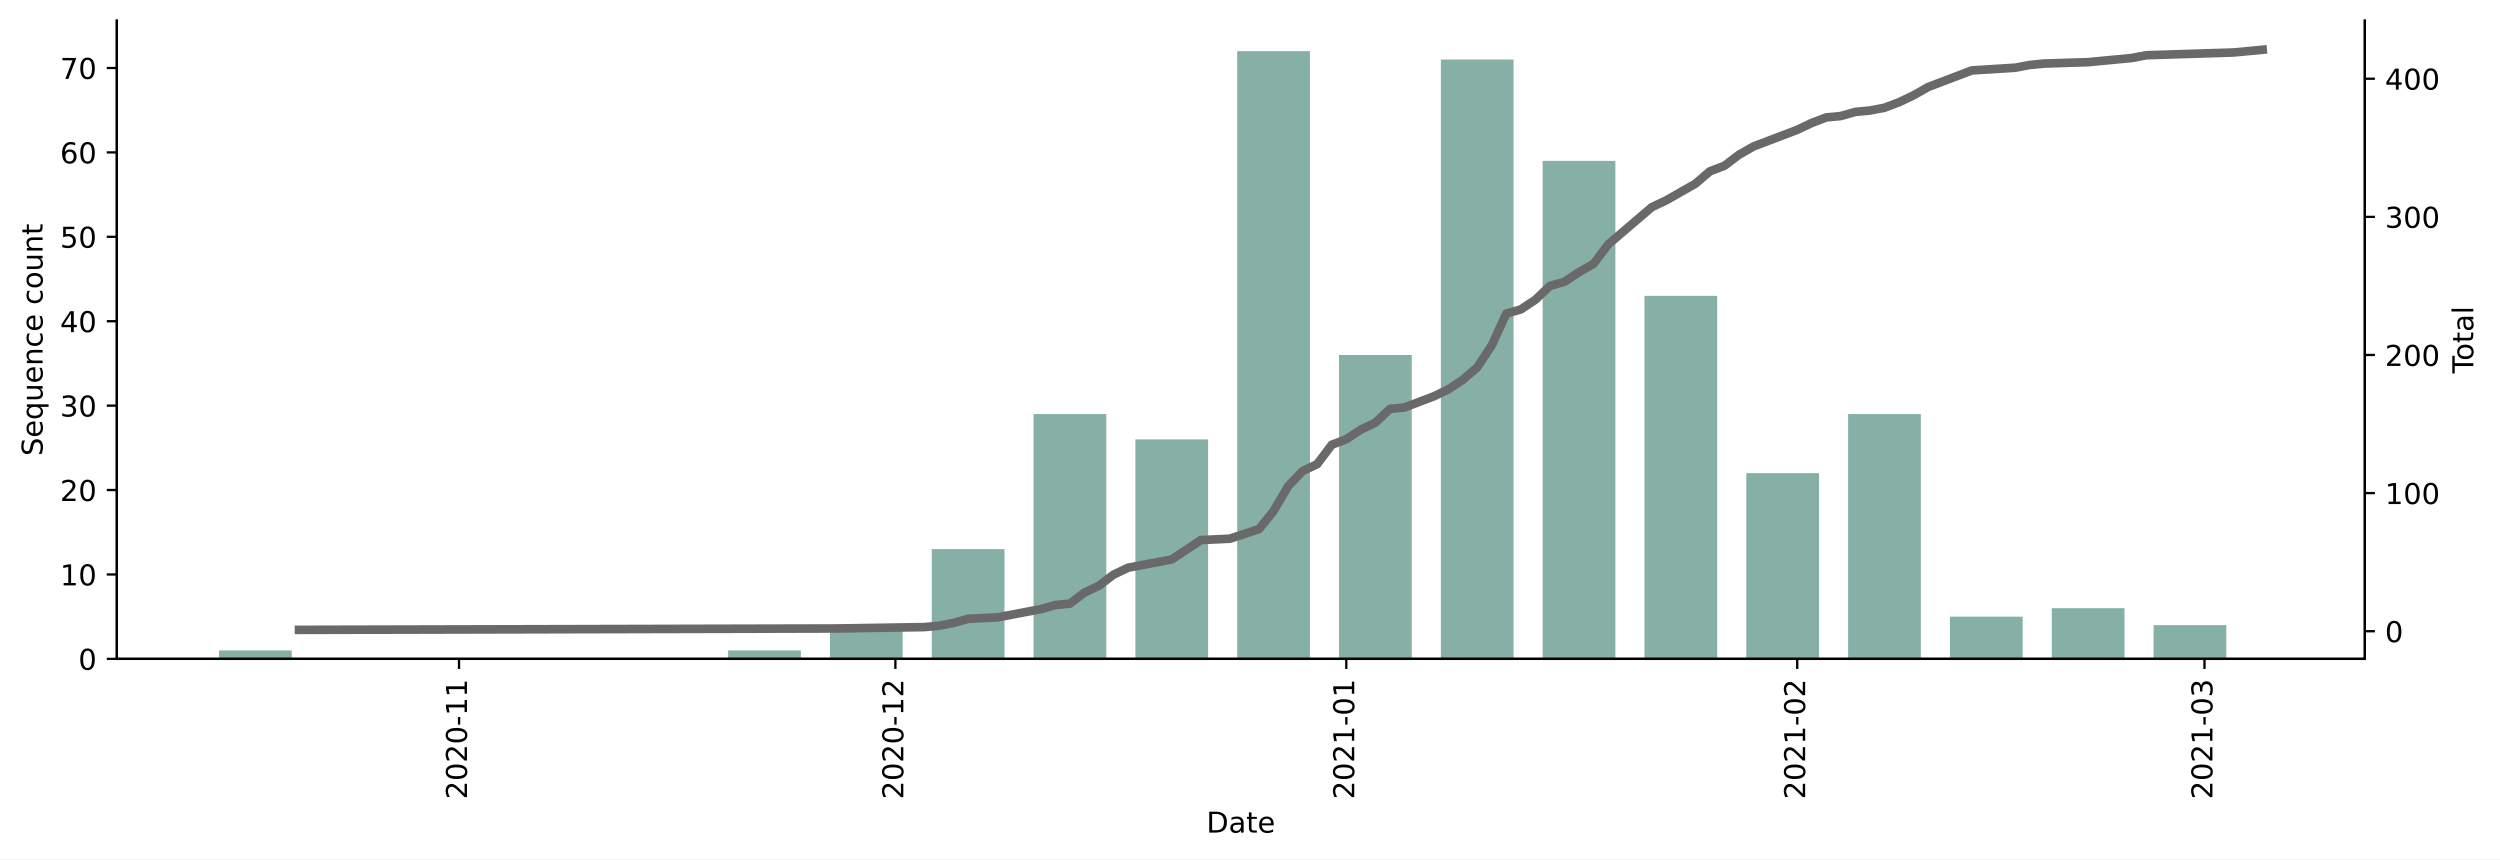
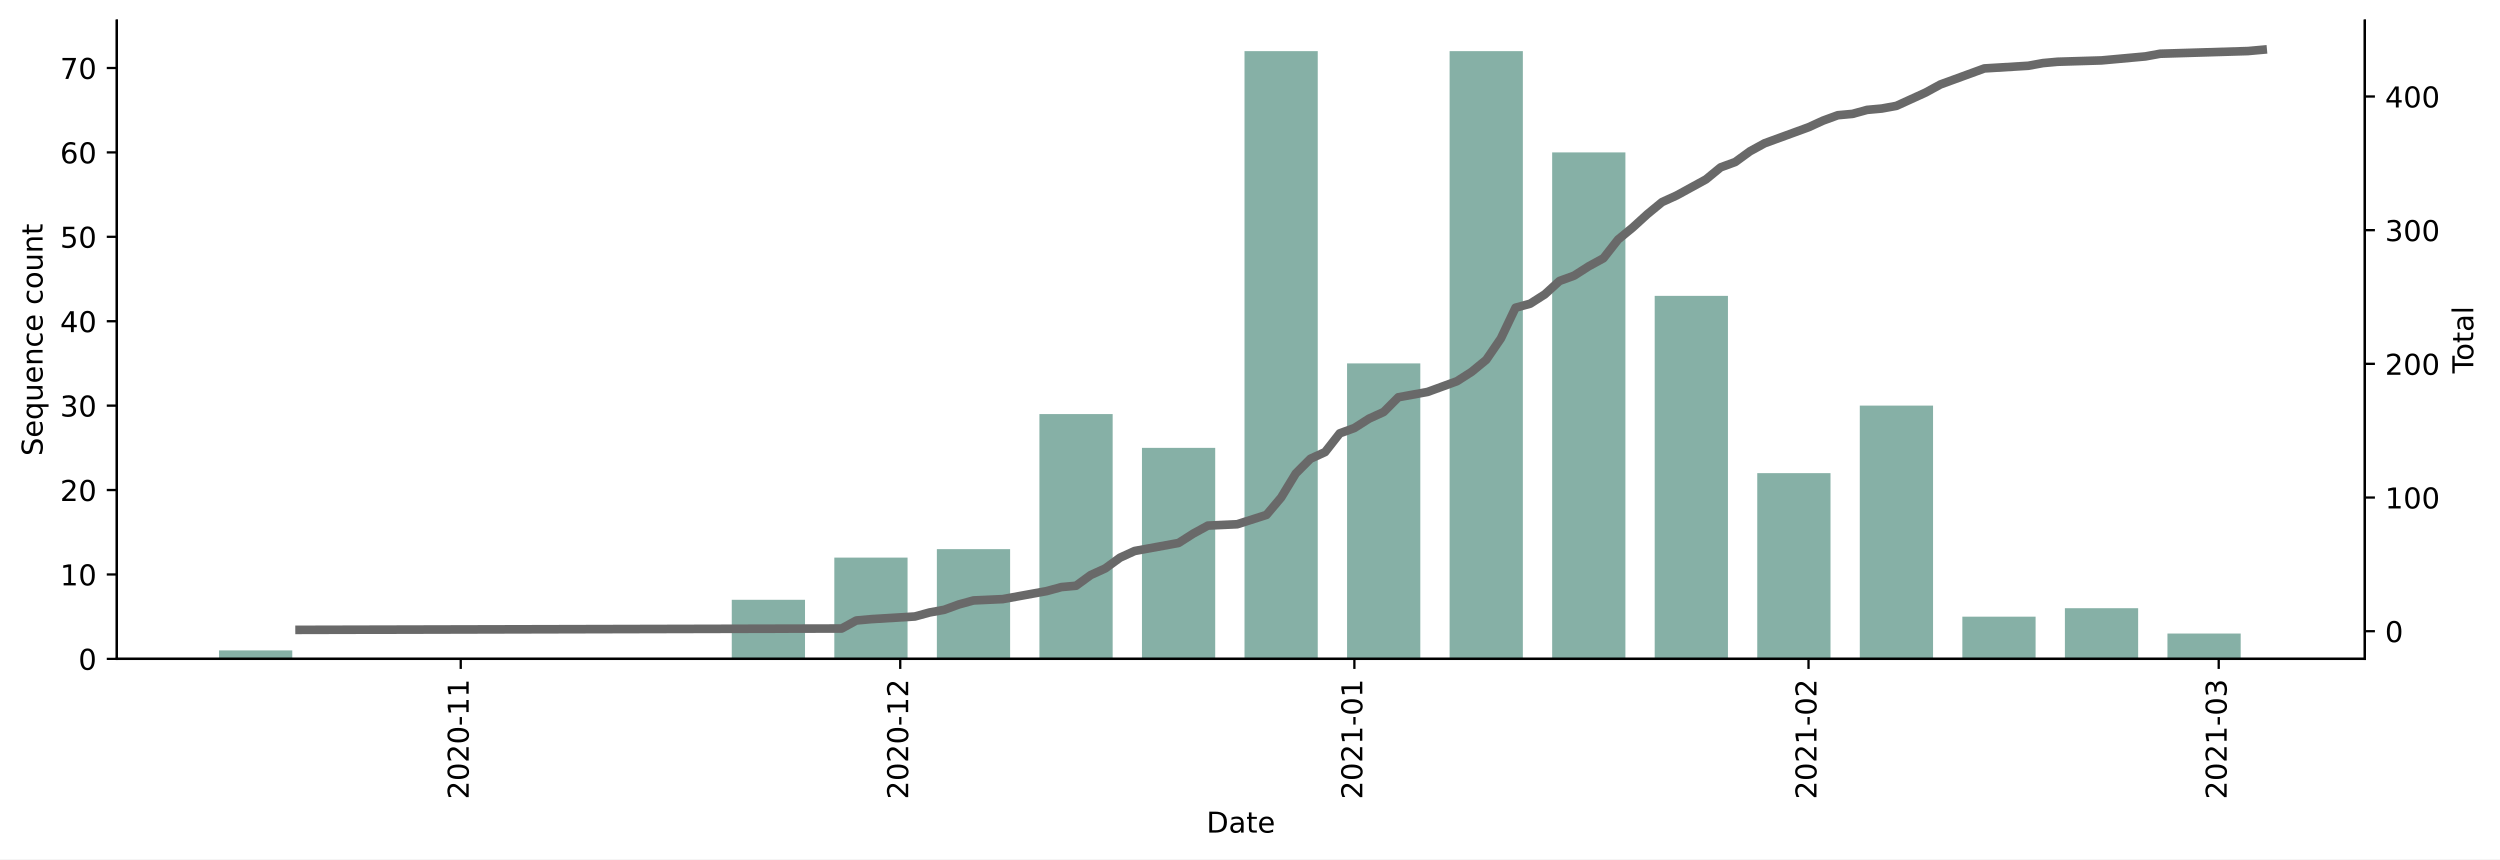
<svg xmlns="http://www.w3.org/2000/svg" xmlns:xlink="http://www.w3.org/1999/xlink" height="298.621pt" version="1.1" viewBox="0 0 868.769 298.621" width="868.769pt">
  <defs>
    <style type="text/css">*{stroke-linecap:butt;stroke-linejoin:round;}</style>
  </defs>
  <g id="figure_1">
    <g id="patch_1">
      <path d="M 0 298.621  L 868.769 298.621  L 868.769 0  L 0 0  z " style="fill:#ffffff;" />
    </g>
    <g id="axes_1">
      <g id="patch_2">
        <path d="M 40.603 228.96  L 821.803 228.96  L 821.803 7.2  L 40.603 7.2  z " style="fill:#ffffff;" />
      </g>
      <g id="patch_3">
-         <path clip-path="url(#p77a82634c8)" d="M 76.112 228.96  L 101.386 228.96  L 101.386 226.027  L 76.112 226.027  z " style="fill:#86b0a6;" />
+         <path clip-path="url(#pe862331f00)" d="M 76.112 228.96  L 101.567 228.96  L 101.567 226.027  L 76.112 226.027  z " style="fill:#86b0a6;" />
      </g>
      <g id="patch_4">
-         <path clip-path="url(#p77a82634c8)" d="M 253.026 228.96  L 278.299 228.96  L 278.299 226.027  L 253.026 226.027  z " style="fill:#86b0a6;" />
+         <path clip-path="url(#pe862331f00)" d="M 254.294 228.96  L 279.749 228.96  L 279.749 208.427  L 254.294 208.427  z " style="fill:#86b0a6;" />
      </g>
      <g id="patch_5">
-         <path clip-path="url(#p77a82634c8)" d="M 288.409 228.96  L 313.682 228.96  L 313.682 217.227  L 288.409 217.227  z " style="fill:#86b0a6;" />
+         <path clip-path="url(#pe862331f00)" d="M 289.93 228.96  L 315.385 228.96  L 315.385 193.76  L 289.93 193.76  z " style="fill:#86b0a6;" />
      </g>
      <g id="patch_6">
-         <path clip-path="url(#p77a82634c8)" d="M 323.791 228.96  L 349.065 228.96  L 349.065 190.827  L 323.791 190.827  z " style="fill:#86b0a6;" />
+         <path clip-path="url(#pe862331f00)" d="M 325.567 228.96  L 351.021 228.96  L 351.021 190.827  L 325.567 190.827  z " style="fill:#86b0a6;" />
      </g>
      <g id="patch_7">
-         <path clip-path="url(#p77a82634c8)" d="M 359.174 228.96  L 384.447 228.96  L 384.447 143.893  L 359.174 143.893  z " style="fill:#86b0a6;" />
+         <path clip-path="url(#pe862331f00)" d="M 361.203 228.96  L 386.658 228.96  L 386.658 143.893  L 361.203 143.893  z " style="fill:#86b0a6;" />
      </g>
      <g id="patch_8">
-         <path clip-path="url(#p77a82634c8)" d="M 394.557 228.96  L 419.83 228.96  L 419.83 152.693  L 394.557 152.693  z " style="fill:#86b0a6;" />
+         <path clip-path="url(#pe862331f00)" d="M 396.839 228.96  L 422.294 228.96  L 422.294 155.627  L 396.839 155.627  z " style="fill:#86b0a6;" />
      </g>
      <g id="patch_9">
-         <path clip-path="url(#p77a82634c8)" d="M 429.939 228.96  L 455.213 228.96  L 455.213 17.76  L 429.939 17.76  z " style="fill:#86b0a6;" />
+         <path clip-path="url(#pe862331f00)" d="M 432.476 228.96  L 457.93 228.96  L 457.93 17.76  L 432.476 17.76  z " style="fill:#86b0a6;" />
      </g>
      <g id="patch_10">
-         <path clip-path="url(#p77a82634c8)" d="M 465.322 228.96  L 490.596 228.96  L 490.596 123.36  L 465.322 123.36  z " style="fill:#86b0a6;" />
+         <path clip-path="url(#pe862331f00)" d="M 468.112 228.96  L 493.567 228.96  L 493.567 126.293  L 468.112 126.293  z " style="fill:#86b0a6;" />
      </g>
      <g id="patch_11">
-         <path clip-path="url(#p77a82634c8)" d="M 500.705 228.96  L 525.978 228.96  L 525.978 20.693  L 500.705 20.693  z " style="fill:#86b0a6;" />
+         <path clip-path="url(#pe862331f00)" d="M 503.749 228.96  L 529.203 228.96  L 529.203 17.76  L 503.749 17.76  z " style="fill:#86b0a6;" />
      </g>
      <g id="patch_12">
-         <path clip-path="url(#p77a82634c8)" d="M 536.088 228.96  L 561.361 228.96  L 561.361 55.893  L 536.088 55.893  z " style="fill:#86b0a6;" />
+         <path clip-path="url(#pe862331f00)" d="M 539.385 228.96  L 564.839 228.96  L 564.839 52.96  L 539.385 52.96  z " style="fill:#86b0a6;" />
      </g>
      <g id="patch_13">
-         <path clip-path="url(#p77a82634c8)" d="M 571.47 228.96  L 596.744 228.96  L 596.744 102.827  L 571.47 102.827  z " style="fill:#86b0a6;" />
+         <path clip-path="url(#pe862331f00)" d="M 575.021 228.96  L 600.476 228.96  L 600.476 102.827  L 575.021 102.827  z " style="fill:#86b0a6;" />
      </g>
      <g id="patch_14">
-         <path clip-path="url(#p77a82634c8)" d="M 606.853 228.96  L 632.126 228.96  L 632.126 164.427  L 606.853 164.427  z " style="fill:#86b0a6;" />
+         <path clip-path="url(#pe862331f00)" d="M 610.658 228.96  L 636.112 228.96  L 636.112 164.427  L 610.658 164.427  z " style="fill:#86b0a6;" />
      </g>
      <g id="patch_15">
-         <path clip-path="url(#p77a82634c8)" d="M 642.236 228.96  L 667.509 228.96  L 667.509 143.893  L 642.236 143.893  z " style="fill:#86b0a6;" />
+         <path clip-path="url(#pe862331f00)" d="M 646.294 228.96  L 671.749 228.96  L 671.749 140.96  L 646.294 140.96  z " style="fill:#86b0a6;" />
      </g>
      <g id="patch_16">
-         <path clip-path="url(#p77a82634c8)" d="M 677.619 228.96  L 702.892 228.96  L 702.892 214.293  L 677.619 214.293  z " style="fill:#86b0a6;" />
+         <path clip-path="url(#pe862331f00)" d="M 681.93 228.96  L 707.385 228.96  L 707.385 214.293  L 681.93 214.293  z " style="fill:#86b0a6;" />
      </g>
      <g id="patch_17">
-         <path clip-path="url(#p77a82634c8)" d="M 713.001 228.96  L 738.275 228.96  L 738.275 211.36  L 713.001 211.36  z " style="fill:#86b0a6;" />
+         <path clip-path="url(#pe862331f00)" d="M 717.567 228.96  L 743.021 228.96  L 743.021 211.36  L 717.567 211.36  z " style="fill:#86b0a6;" />
      </g>
      <g id="patch_18">
-         <path clip-path="url(#p77a82634c8)" d="M 748.384 228.96  L 773.657 228.96  L 773.657 217.227  L 748.384 217.227  z " style="fill:#86b0a6;" />
+         <path clip-path="url(#pe862331f00)" d="M 753.203 228.96  L 778.658 228.96  L 778.658 220.16  L 753.203 220.16  z " style="fill:#86b0a6;" />
      </g>
      <g id="matplotlib.axis_1">
        <g id="xtick_1">
          <g id="line2d_1">
            <defs>
-               <path d="M 0 0  L 0 3.5  " id="mdd074a0d1a" style="stroke:#000000;stroke-width:0.8;" />
-             </defs>
-             <g>
-               <use style="stroke:#000000;stroke-width:0.8;" x="159.514" xlink:href="#mdd074a0d1a" y="228.96" />
+               <path d="M 0 0  L 0 3.5  " id="m52fb9f63c4" style="stroke:#000000;stroke-width:0.8;" />
+             </defs>
+             <g>
+               <use style="stroke:#000000;stroke-width:0.8;" x="160.112" xlink:href="#m52fb9f63c4" y="228.96" />
            </g>
          </g>
          <g id="text_1">
-             <g transform="translate(162.2737 277.7428)rotate(-90)scale(0.1 -0.1)">
+             <g transform="translate(162.8716 277.7428)rotate(-90)scale(0.1 -0.1)">
              <defs>
                <path d="M 19.188 8.297  L 53.609 8.297  L 53.609 0  L 7.328 0  L 7.328 8.297  Q 12.938 14.109 22.625 23.891  Q 32.328 33.688 34.812 36.531  Q 39.547 41.844 41.422 45.531  Q 43.312 49.219 43.312 52.781  Q 43.312 58.594 39.234 62.25  Q 35.156 65.922 28.609 65.922  Q 23.969 65.922 18.812 64.312  Q 13.672 62.703 7.812 59.422  L 7.812 69.391  Q 13.766 71.781 18.938 73  Q 24.125 74.219 28.422 74.219  Q 39.75 74.219 46.484 68.547  Q 53.219 62.891 53.219 53.422  Q 53.219 48.922 51.531 44.891  Q 49.859 40.875 45.406 35.406  Q 44.188 33.984 37.641 27.219  Q 31.109 20.453 19.188 8.297  z " id="DejaVuSans-50" />
                <path d="M 31.781 66.406  Q 24.172 66.406 20.328 58.906  Q 16.5 51.422 16.5 36.375  Q 16.5 21.391 20.328 13.891  Q 24.172 6.391 31.781 6.391  Q 39.453 6.391 43.281 13.891  Q 47.125 21.391 47.125 36.375  Q 47.125 51.422 43.281 58.906  Q 39.453 66.406 31.781 66.406  z M 31.781 74.219  Q 44.047 74.219 50.516 64.516  Q 56.984 54.828 56.984 36.375  Q 56.984 17.969 50.516 8.266  Q 44.047 -1.422 31.781 -1.422  Q 19.531 -1.422 13.062 8.266  Q 6.594 17.969 6.594 36.375  Q 6.594 54.828 13.062 64.516  Q 19.531 74.219 31.781 74.219  z " id="DejaVuSans-48" />
                <path d="M 4.891 31.391  L 31.203 31.391  L 31.203 23.391  L 4.891 23.391  z " id="DejaVuSans-45" />
                <path d="M 12.406 8.297  L 28.516 8.297  L 28.516 63.922  L 10.984 60.406  L 10.984 69.391  L 28.422 72.906  L 38.281 72.906  L 38.281 8.297  L 54.391 8.297  L 54.391 0  L 12.406 0  z " id="DejaVuSans-49" />
              </defs>
              <use xlink:href="#DejaVuSans-50" />
              <use x="63.623" xlink:href="#DejaVuSans-48" />
              <use x="127.246" xlink:href="#DejaVuSans-50" />
              <use x="190.869" xlink:href="#DejaVuSans-48" />
              <use x="254.492" xlink:href="#DejaVuSans-45" />
              <use x="290.576" xlink:href="#DejaVuSans-49" />
              <use x="354.199" xlink:href="#DejaVuSans-49" />
            </g>
          </g>
        </g>
        <g id="xtick_2">
          <g id="line2d_2">
            <g>
-               <use style="stroke:#000000;stroke-width:0.8;" x="311.155" xlink:href="#mdd074a0d1a" y="228.96" />
+               <use style="stroke:#000000;stroke-width:0.8;" x="312.839" xlink:href="#m52fb9f63c4" y="228.96" />
            </g>
          </g>
          <g id="text_2">
-             <g transform="translate(313.914 277.7428)rotate(-90)scale(0.1 -0.1)">
+             <g transform="translate(315.5989 277.7428)rotate(-90)scale(0.1 -0.1)">
              <use xlink:href="#DejaVuSans-50" />
              <use x="63.623" xlink:href="#DejaVuSans-48" />
              <use x="127.246" xlink:href="#DejaVuSans-50" />
              <use x="190.869" xlink:href="#DejaVuSans-48" />
              <use x="254.492" xlink:href="#DejaVuSans-45" />
              <use x="290.576" xlink:href="#DejaVuSans-49" />
              <use x="354.199" xlink:href="#DejaVuSans-50" />
            </g>
          </g>
        </g>
        <g id="xtick_3">
          <g id="line2d_3">
            <g>
-               <use style="stroke:#000000;stroke-width:0.8;" x="467.85" xlink:href="#mdd074a0d1a" y="228.96" />
+               <use style="stroke:#000000;stroke-width:0.8;" x="470.658" xlink:href="#m52fb9f63c4" y="228.96" />
            </g>
          </g>
          <g id="text_3">
-             <g transform="translate(470.6089 277.7428)rotate(-90)scale(0.1 -0.1)">
+             <g transform="translate(473.417 277.7428)rotate(-90)scale(0.1 -0.1)">
              <use xlink:href="#DejaVuSans-50" />
              <use x="63.623" xlink:href="#DejaVuSans-48" />
              <use x="127.246" xlink:href="#DejaVuSans-50" />
              <use x="190.869" xlink:href="#DejaVuSans-49" />
              <use x="254.492" xlink:href="#DejaVuSans-45" />
              <use x="290.576" xlink:href="#DejaVuSans-48" />
              <use x="354.199" xlink:href="#DejaVuSans-49" />
            </g>
          </g>
        </g>
        <g id="xtick_4">
          <g id="line2d_4">
            <g>
-               <use style="stroke:#000000;stroke-width:0.8;" x="624.544" xlink:href="#mdd074a0d1a" y="228.96" />
+               <use style="stroke:#000000;stroke-width:0.8;" x="628.476" xlink:href="#m52fb9f63c4" y="228.96" />
            </g>
          </g>
          <g id="text_4">
-             <g transform="translate(627.3038 277.7428)rotate(-90)scale(0.1 -0.1)">
+             <g transform="translate(631.2352 277.7428)rotate(-90)scale(0.1 -0.1)">
              <use xlink:href="#DejaVuSans-50" />
              <use x="63.623" xlink:href="#DejaVuSans-48" />
              <use x="127.246" xlink:href="#DejaVuSans-50" />
              <use x="190.869" xlink:href="#DejaVuSans-49" />
              <use x="254.492" xlink:href="#DejaVuSans-45" />
              <use x="290.576" xlink:href="#DejaVuSans-48" />
              <use x="354.199" xlink:href="#DejaVuSans-50" />
            </g>
          </g>
        </g>
        <g id="xtick_5">
          <g id="line2d_5">
            <g>
-               <use style="stroke:#000000;stroke-width:0.8;" x="766.075" xlink:href="#mdd074a0d1a" y="228.96" />
+               <use style="stroke:#000000;stroke-width:0.8;" x="771.021" xlink:href="#m52fb9f63c4" y="228.96" />
            </g>
          </g>
          <g id="text_5">
-             <g transform="translate(768.8347 277.7428)rotate(-90)scale(0.1 -0.1)">
+             <g transform="translate(773.7807 277.7428)rotate(-90)scale(0.1 -0.1)">
              <defs>
                <path d="M 40.578 39.312  Q 47.656 37.797 51.625 33  Q 55.609 28.219 55.609 21.188  Q 55.609 10.406 48.188 4.484  Q 40.766 -1.422 27.094 -1.422  Q 22.516 -1.422 17.656 -0.516  Q 12.797 0.391 7.625 2.203  L 7.625 11.719  Q 11.719 9.328 16.594 8.109  Q 21.484 6.891 26.812 6.891  Q 36.078 6.891 40.938 10.547  Q 45.797 14.203 45.797 21.188  Q 45.797 27.641 41.281 31.266  Q 36.766 34.906 28.719 34.906  L 20.219 34.906  L 20.219 43.016  L 29.109 43.016  Q 36.375 43.016 40.234 45.922  Q 44.094 48.828 44.094 54.297  Q 44.094 59.906 40.109 62.906  Q 36.141 65.922 28.719 65.922  Q 24.656 65.922 20.016 65.031  Q 15.375 64.156 9.812 62.312  L 9.812 71.094  Q 15.438 72.656 20.344 73.438  Q 25.25 74.219 29.594 74.219  Q 40.828 74.219 47.359 69.109  Q 53.906 64.016 53.906 55.328  Q 53.906 49.266 50.438 45.094  Q 46.969 40.922 40.578 39.312  z " id="DejaVuSans-51" />
              </defs>
              <use xlink:href="#DejaVuSans-50" />
              <use x="63.623" xlink:href="#DejaVuSans-48" />
              <use x="127.246" xlink:href="#DejaVuSans-50" />
              <use x="190.869" xlink:href="#DejaVuSans-49" />
              <use x="254.492" xlink:href="#DejaVuSans-45" />
              <use x="290.576" xlink:href="#DejaVuSans-48" />
              <use x="354.199" xlink:href="#DejaVuSans-51" />
            </g>
          </g>
        </g>
        <g id="text_6">
          <g transform="translate(419.2523 289.3413)scale(0.1 -0.1)">
            <defs>
              <path d="M 19.672 64.797  L 19.672 8.109  L 31.594 8.109  Q 46.688 8.109 53.688 14.938  Q 60.688 21.781 60.688 36.531  Q 60.688 51.172 53.688 57.984  Q 46.688 64.797 31.594 64.797  z M 9.812 72.906  L 30.078 72.906  Q 51.266 72.906 61.172 64.094  Q 71.094 55.281 71.094 36.531  Q 71.094 17.672 61.125 8.828  Q 51.172 0 30.078 0  L 9.812 0  z " id="DejaVuSans-68" />
              <path d="M 34.281 27.484  Q 23.391 27.484 19.188 25  Q 14.984 22.516 14.984 16.5  Q 14.984 11.719 18.141 8.906  Q 21.297 6.109 26.703 6.109  Q 34.188 6.109 38.703 11.406  Q 43.219 16.703 43.219 25.484  L 43.219 27.484  z M 52.203 31.203  L 52.203 0  L 43.219 0  L 43.219 8.297  Q 40.141 3.328 35.547 0.953  Q 30.953 -1.422 24.312 -1.422  Q 15.922 -1.422 10.953 3.297  Q 6 8.016 6 15.922  Q 6 25.141 12.172 29.828  Q 18.359 34.516 30.609 34.516  L 43.219 34.516  L 43.219 35.406  Q 43.219 41.609 39.141 45  Q 35.062 48.391 27.688 48.391  Q 23 48.391 18.547 47.266  Q 14.109 46.141 10.016 43.891  L 10.016 52.203  Q 14.938 54.109 19.578 55.047  Q 24.219 56 28.609 56  Q 40.484 56 46.344 49.844  Q 52.203 43.703 52.203 31.203  z " id="DejaVuSans-97" />
              <path d="M 18.312 70.219  L 18.312 54.688  L 36.812 54.688  L 36.812 47.703  L 18.312 47.703  L 18.312 18.016  Q 18.312 11.328 20.141 9.422  Q 21.969 7.516 27.594 7.516  L 36.812 7.516  L 36.812 0  L 27.594 0  Q 17.188 0 13.234 3.875  Q 9.281 7.766 9.281 18.016  L 9.281 47.703  L 2.688 47.703  L 2.688 54.688  L 9.281 54.688  L 9.281 70.219  z " id="DejaVuSans-116" />
              <path d="M 56.203 29.594  L 56.203 25.203  L 14.891 25.203  Q 15.484 15.922 20.484 11.062  Q 25.484 6.203 34.422 6.203  Q 39.594 6.203 44.453 7.469  Q 49.312 8.734 54.109 11.281  L 54.109 2.781  Q 49.266 0.734 44.188 -0.344  Q 39.109 -1.422 33.891 -1.422  Q 20.797 -1.422 13.156 6.188  Q 5.516 13.812 5.516 26.812  Q 5.516 40.234 12.766 48.109  Q 20.016 56 32.328 56  Q 43.359 56 49.781 48.891  Q 56.203 41.797 56.203 29.594  z M 47.219 32.234  Q 47.125 39.594 43.094 43.984  Q 39.062 48.391 32.422 48.391  Q 24.906 48.391 20.391 44.141  Q 15.875 39.891 15.188 32.172  z " id="DejaVuSans-101" />
            </defs>
            <use xlink:href="#DejaVuSans-68" />
            <use x="77.002" xlink:href="#DejaVuSans-97" />
            <use x="138.281" xlink:href="#DejaVuSans-116" />
            <use x="177.49" xlink:href="#DejaVuSans-101" />
          </g>
        </g>
      </g>
      <g id="matplotlib.axis_2">
        <g id="ytick_1">
          <g id="line2d_6">
            <defs>
-               <path d="M 0 0  L -3.5 0  " id="m3b057e32b8" style="stroke:#000000;stroke-width:0.8;" />
-             </defs>
-             <g>
-               <use style="stroke:#000000;stroke-width:0.8;" x="40.603" xlink:href="#m3b057e32b8" y="228.96" />
+               <path d="M 0 0  L -3.5 0  " id="mb7a3ea137c" style="stroke:#000000;stroke-width:0.8;" />
+             </defs>
+             <g>
+               <use style="stroke:#000000;stroke-width:0.8;" x="40.603" xlink:href="#mb7a3ea137c" y="228.96" />
            </g>
          </g>
          <g id="text_7">
            <g transform="translate(27.24063 232.7592)scale(0.1 -0.1)">
              <use xlink:href="#DejaVuSans-48" />
            </g>
          </g>
        </g>
        <g id="ytick_2">
          <g id="line2d_7">
            <g>
-               <use style="stroke:#000000;stroke-width:0.8;" x="40.603" xlink:href="#m3b057e32b8" y="199.627" />
+               <use style="stroke:#000000;stroke-width:0.8;" x="40.603" xlink:href="#mb7a3ea137c" y="199.627" />
            </g>
          </g>
          <g id="text_8">
            <g transform="translate(20.87813 203.4259)scale(0.1 -0.1)">
              <use xlink:href="#DejaVuSans-49" />
              <use x="63.623" xlink:href="#DejaVuSans-48" />
            </g>
          </g>
        </g>
        <g id="ytick_3">
          <g id="line2d_8">
            <g>
-               <use style="stroke:#000000;stroke-width:0.8;" x="40.603" xlink:href="#m3b057e32b8" y="170.293" />
+               <use style="stroke:#000000;stroke-width:0.8;" x="40.603" xlink:href="#mb7a3ea137c" y="170.293" />
            </g>
          </g>
          <g id="text_9">
            <g transform="translate(20.87813 174.0926)scale(0.1 -0.1)">
              <use xlink:href="#DejaVuSans-50" />
              <use x="63.623" xlink:href="#DejaVuSans-48" />
            </g>
          </g>
        </g>
        <g id="ytick_4">
          <g id="line2d_9">
            <g>
-               <use style="stroke:#000000;stroke-width:0.8;" x="40.603" xlink:href="#m3b057e32b8" y="140.96" />
+               <use style="stroke:#000000;stroke-width:0.8;" x="40.603" xlink:href="#mb7a3ea137c" y="140.96" />
            </g>
          </g>
          <g id="text_10">
            <g transform="translate(20.87813 144.7592)scale(0.1 -0.1)">
              <use xlink:href="#DejaVuSans-51" />
              <use x="63.623" xlink:href="#DejaVuSans-48" />
            </g>
          </g>
        </g>
        <g id="ytick_5">
          <g id="line2d_10">
            <g>
-               <use style="stroke:#000000;stroke-width:0.8;" x="40.603" xlink:href="#m3b057e32b8" y="111.627" />
+               <use style="stroke:#000000;stroke-width:0.8;" x="40.603" xlink:href="#mb7a3ea137c" y="111.627" />
            </g>
          </g>
          <g id="text_11">
            <g transform="translate(20.87813 115.4259)scale(0.1 -0.1)">
              <defs>
                <path d="M 37.797 64.312  L 12.891 25.391  L 37.797 25.391  z M 35.203 72.906  L 47.609 72.906  L 47.609 25.391  L 58.016 25.391  L 58.016 17.188  L 47.609 17.188  L 47.609 0  L 37.797 0  L 37.797 17.188  L 4.891 17.188  L 4.891 26.703  z " id="DejaVuSans-52" />
              </defs>
              <use xlink:href="#DejaVuSans-52" />
              <use x="63.623" xlink:href="#DejaVuSans-48" />
            </g>
          </g>
        </g>
        <g id="ytick_6">
          <g id="line2d_11">
            <g>
-               <use style="stroke:#000000;stroke-width:0.8;" x="40.603" xlink:href="#m3b057e32b8" y="82.293" />
+               <use style="stroke:#000000;stroke-width:0.8;" x="40.603" xlink:href="#mb7a3ea137c" y="82.293" />
            </g>
          </g>
          <g id="text_12">
            <g transform="translate(20.87813 86.09255)scale(0.1 -0.1)">
              <defs>
                <path d="M 10.797 72.906  L 49.516 72.906  L 49.516 64.594  L 19.828 64.594  L 19.828 46.734  Q 21.969 47.469 24.109 47.828  Q 26.266 48.188 28.422 48.188  Q 40.625 48.188 47.75 41.5  Q 54.891 34.812 54.891 23.391  Q 54.891 11.625 47.562 5.094  Q 40.234 -1.422 26.906 -1.422  Q 22.312 -1.422 17.547 -0.641  Q 12.797 0.141 7.719 1.703  L 7.719 11.625  Q 12.109 9.234 16.797 8.062  Q 21.484 6.891 26.703 6.891  Q 35.156 6.891 40.078 11.328  Q 45.016 15.766 45.016 23.391  Q 45.016 31 40.078 35.438  Q 35.156 39.891 26.703 39.891  Q 22.75 39.891 18.812 39.016  Q 14.891 38.141 10.797 36.281  z " id="DejaVuSans-53" />
              </defs>
              <use xlink:href="#DejaVuSans-53" />
              <use x="63.623" xlink:href="#DejaVuSans-48" />
            </g>
          </g>
        </g>
        <g id="ytick_7">
          <g id="line2d_12">
            <g>
-               <use style="stroke:#000000;stroke-width:0.8;" x="40.603" xlink:href="#m3b057e32b8" y="52.96" />
+               <use style="stroke:#000000;stroke-width:0.8;" x="40.603" xlink:href="#mb7a3ea137c" y="52.96" />
            </g>
          </g>
          <g id="text_13">
            <g transform="translate(20.87813 56.75922)scale(0.1 -0.1)">
              <defs>
                <path d="M 33.016 40.375  Q 26.375 40.375 22.484 35.828  Q 18.609 31.297 18.609 23.391  Q 18.609 15.531 22.484 10.953  Q 26.375 6.391 33.016 6.391  Q 39.656 6.391 43.531 10.953  Q 47.406 15.531 47.406 23.391  Q 47.406 31.297 43.531 35.828  Q 39.656 40.375 33.016 40.375  z M 52.594 71.297  L 52.594 62.312  Q 48.875 64.062 45.094 64.984  Q 41.312 65.922 37.594 65.922  Q 27.828 65.922 22.672 59.328  Q 17.531 52.734 16.797 39.406  Q 19.672 43.656 24.016 45.922  Q 28.375 48.188 33.594 48.188  Q 44.578 48.188 50.953 41.516  Q 57.328 34.859 57.328 23.391  Q 57.328 12.156 50.688 5.359  Q 44.047 -1.422 33.016 -1.422  Q 20.359 -1.422 13.672 8.266  Q 6.984 17.969 6.984 36.375  Q 6.984 53.656 15.188 63.938  Q 23.391 74.219 37.203 74.219  Q 40.922 74.219 44.703 73.484  Q 48.484 72.75 52.594 71.297  z " id="DejaVuSans-54" />
              </defs>
              <use xlink:href="#DejaVuSans-54" />
              <use x="63.623" xlink:href="#DejaVuSans-48" />
            </g>
          </g>
        </g>
        <g id="ytick_8">
          <g id="line2d_13">
            <g>
-               <use style="stroke:#000000;stroke-width:0.8;" x="40.603" xlink:href="#m3b057e32b8" y="23.627" />
+               <use style="stroke:#000000;stroke-width:0.8;" x="40.603" xlink:href="#mb7a3ea137c" y="23.627" />
            </g>
          </g>
          <g id="text_14">
            <g transform="translate(20.87813 27.42589)scale(0.1 -0.1)">
              <defs>
                <path d="M 8.203 72.906  L 55.078 72.906  L 55.078 68.703  L 28.609 0  L 18.312 0  L 43.219 64.594  L 8.203 64.594  z " id="DejaVuSans-55" />
              </defs>
              <use xlink:href="#DejaVuSans-55" />
              <use x="63.623" xlink:href="#DejaVuSans-48" />
            </g>
          </g>
        </g>
        <g id="text_15">
          <g transform="translate(14.79844 158.4402)rotate(-90)scale(0.1 -0.1)">
            <defs>
              <path d="M 53.516 70.516  L 53.516 60.891  Q 47.906 63.578 42.922 64.891  Q 37.938 66.219 33.297 66.219  Q 25.25 66.219 20.875 63.094  Q 16.5 59.969 16.5 54.203  Q 16.5 49.359 19.406 46.891  Q 22.312 44.438 30.422 42.922  L 36.375 41.703  Q 47.406 39.594 52.656 34.297  Q 57.906 29 57.906 20.125  Q 57.906 9.516 50.797 4.047  Q 43.703 -1.422 29.984 -1.422  Q 24.812 -1.422 18.969 -0.25  Q 13.141 0.922 6.891 3.219  L 6.891 13.375  Q 12.891 10.016 18.656 8.297  Q 24.422 6.594 29.984 6.594  Q 38.422 6.594 43.016 9.906  Q 47.609 13.234 47.609 19.391  Q 47.609 24.75 44.312 27.781  Q 41.016 30.812 33.5 32.328  L 27.484 33.5  Q 16.453 35.688 11.516 40.375  Q 6.594 45.062 6.594 53.422  Q 6.594 63.094 13.406 68.656  Q 20.219 74.219 32.172 74.219  Q 37.312 74.219 42.625 73.281  Q 47.953 72.359 53.516 70.516  z " id="DejaVuSans-83" />
              <path d="M 14.797 27.297  Q 14.797 17.391 18.875 11.75  Q 22.953 6.109 30.078 6.109  Q 37.203 6.109 41.297 11.75  Q 45.406 17.391 45.406 27.297  Q 45.406 37.203 41.297 42.844  Q 37.203 48.484 30.078 48.484  Q 22.953 48.484 18.875 42.844  Q 14.797 37.203 14.797 27.297  z M 45.406 8.203  Q 42.578 3.328 38.25 0.953  Q 33.938 -1.422 27.875 -1.422  Q 17.969 -1.422 11.734 6.484  Q 5.516 14.406 5.516 27.297  Q 5.516 40.188 11.734 48.094  Q 17.969 56 27.875 56  Q 33.938 56 38.25 53.625  Q 42.578 51.266 45.406 46.391  L 45.406 54.688  L 54.391 54.688  L 54.391 -20.797  L 45.406 -20.797  z " id="DejaVuSans-113" />
              <path d="M 8.5 21.578  L 8.5 54.688  L 17.484 54.688  L 17.484 21.922  Q 17.484 14.156 20.5 10.266  Q 23.531 6.391 29.594 6.391  Q 36.859 6.391 41.078 11.031  Q 45.312 15.672 45.312 23.688  L 45.312 54.688  L 54.297 54.688  L 54.297 0  L 45.312 0  L 45.312 8.406  Q 42.047 3.422 37.719 1  Q 33.406 -1.422 27.688 -1.422  Q 18.266 -1.422 13.375 4.438  Q 8.5 10.297 8.5 21.578  z M 31.109 56  z " id="DejaVuSans-117" />
              <path d="M 54.891 33.016  L 54.891 0  L 45.906 0  L 45.906 32.719  Q 45.906 40.484 42.875 44.328  Q 39.844 48.188 33.797 48.188  Q 26.516 48.188 22.312 43.547  Q 18.109 38.922 18.109 30.906  L 18.109 0  L 9.078 0  L 9.078 54.688  L 18.109 54.688  L 18.109 46.188  Q 21.344 51.125 25.703 53.562  Q 30.078 56 35.797 56  Q 45.219 56 50.047 50.172  Q 54.891 44.344 54.891 33.016  z " id="DejaVuSans-110" />
              <path d="M 48.781 52.594  L 48.781 44.188  Q 44.969 46.297 41.141 47.344  Q 37.312 48.391 33.406 48.391  Q 24.656 48.391 19.812 42.844  Q 14.984 37.312 14.984 27.297  Q 14.984 17.281 19.812 11.734  Q 24.656 6.203 33.406 6.203  Q 37.312 6.203 41.141 7.25  Q 44.969 8.297 48.781 10.406  L 48.781 2.094  Q 45.016 0.344 40.984 -0.531  Q 36.969 -1.422 32.422 -1.422  Q 20.062 -1.422 12.781 6.344  Q 5.516 14.109 5.516 27.297  Q 5.516 40.672 12.859 48.328  Q 20.219 56 33.016 56  Q 37.156 56 41.109 55.141  Q 45.062 54.297 48.781 52.594  z " id="DejaVuSans-99" />
              <path id="DejaVuSans-32" />
              <path d="M 30.609 48.391  Q 23.391 48.391 19.188 42.75  Q 14.984 37.109 14.984 27.297  Q 14.984 17.484 19.156 11.844  Q 23.344 6.203 30.609 6.203  Q 37.797 6.203 41.984 11.859  Q 46.188 17.531 46.188 27.297  Q 46.188 37.016 41.984 42.703  Q 37.797 48.391 30.609 48.391  z M 30.609 56  Q 42.328 56 49.016 48.375  Q 55.719 40.766 55.719 27.297  Q 55.719 13.875 49.016 6.219  Q 42.328 -1.422 30.609 -1.422  Q 18.844 -1.422 12.172 6.219  Q 5.516 13.875 5.516 27.297  Q 5.516 40.766 12.172 48.375  Q 18.844 56 30.609 56  z " id="DejaVuSans-111" />
            </defs>
            <use xlink:href="#DejaVuSans-83" />
            <use x="63.477" xlink:href="#DejaVuSans-101" />
            <use x="125" xlink:href="#DejaVuSans-113" />
            <use x="188.477" xlink:href="#DejaVuSans-117" />
            <use x="251.855" xlink:href="#DejaVuSans-101" />
            <use x="313.379" xlink:href="#DejaVuSans-110" />
            <use x="376.758" xlink:href="#DejaVuSans-99" />
            <use x="431.738" xlink:href="#DejaVuSans-101" />
            <use x="493.262" xlink:href="#DejaVuSans-32" />
            <use x="525.049" xlink:href="#DejaVuSans-99" />
            <use x="580.029" xlink:href="#DejaVuSans-111" />
            <use x="641.211" xlink:href="#DejaVuSans-117" />
            <use x="704.59" xlink:href="#DejaVuSans-110" />
            <use x="767.969" xlink:href="#DejaVuSans-116" />
          </g>
        </g>
      </g>
      <g id="patch_19">
        <path d="M 40.603 228.96  L 40.603 7.2  " style="fill:none;stroke:#000000;stroke-linecap:square;stroke-linejoin:miter;stroke-width:0.8;" />
      </g>
      <g id="patch_20">
        <path d="M 821.803 228.96  L 821.803 7.2  " style="fill:none;stroke:#000000;stroke-linecap:square;stroke-linejoin:miter;stroke-width:0.8;" />
      </g>
      <g id="patch_21">
        <path d="M 40.603 228.96  L 821.803 228.96  " style="fill:none;stroke:#000000;stroke-linecap:square;stroke-linejoin:miter;stroke-width:0.8;" />
      </g>
    </g>
    <g id="axes_2">
      <g id="matplotlib.axis_3">
        <g id="ytick_9">
          <g id="line2d_14">
            <defs>
-               <path d="M 0 0  L 3.5 0  " id="mc7d283f728" style="stroke:#000000;stroke-width:0.8;" />
-             </defs>
-             <g>
-               <use style="stroke:#000000;stroke-width:0.8;" x="821.803" xlink:href="#mc7d283f728" y="219.36" />
+               <path d="M 0 0  L 3.5 0  " id="m9a4374e5f5" style="stroke:#000000;stroke-width:0.8;" />
+             </defs>
+             <g>
+               <use style="stroke:#000000;stroke-width:0.8;" x="821.803" xlink:href="#m9a4374e5f5" y="219.345" />
            </g>
          </g>
          <g id="text_16">
-             <g transform="translate(828.8031 223.1592)scale(0.1 -0.1)">
+             <g transform="translate(828.8031 223.1437)scale(0.1 -0.1)">
              <use xlink:href="#DejaVuSans-48" />
            </g>
          </g>
        </g>
        <g id="ytick_10">
          <g id="line2d_15">
            <g>
-               <use style="stroke:#000000;stroke-width:0.8;" x="821.803" xlink:href="#mc7d283f728" y="171.36" />
+               <use style="stroke:#000000;stroke-width:0.8;" x="821.803" xlink:href="#m9a4374e5f5" y="172.893" />
            </g>
          </g>
          <g id="text_17">
-             <g transform="translate(828.8031 175.1592)scale(0.1 -0.1)">
+             <g transform="translate(828.8031 176.6921)scale(0.1 -0.1)">
              <use xlink:href="#DejaVuSans-49" />
              <use x="63.623" xlink:href="#DejaVuSans-48" />
              <use x="127.246" xlink:href="#DejaVuSans-48" />
            </g>
          </g>
        </g>
        <g id="ytick_11">
          <g id="line2d_16">
            <g>
-               <use style="stroke:#000000;stroke-width:0.8;" x="821.803" xlink:href="#mc7d283f728" y="123.36" />
+               <use style="stroke:#000000;stroke-width:0.8;" x="821.803" xlink:href="#m9a4374e5f5" y="126.441" />
            </g>
          </g>
          <g id="text_18">
-             <g transform="translate(828.8031 127.1592)scale(0.1 -0.1)">
+             <g transform="translate(828.8031 130.2405)scale(0.1 -0.1)">
              <use xlink:href="#DejaVuSans-50" />
              <use x="63.623" xlink:href="#DejaVuSans-48" />
              <use x="127.246" xlink:href="#DejaVuSans-48" />
            </g>
          </g>
        </g>
        <g id="ytick_12">
          <g id="line2d_17">
            <g>
-               <use style="stroke:#000000;stroke-width:0.8;" x="821.803" xlink:href="#mc7d283f728" y="75.36" />
+               <use style="stroke:#000000;stroke-width:0.8;" x="821.803" xlink:href="#m9a4374e5f5" y="79.99" />
            </g>
          </g>
          <g id="text_19">
-             <g transform="translate(828.8031 79.15922)scale(0.1 -0.1)">
+             <g transform="translate(828.8031 83.7889)scale(0.1 -0.1)">
              <use xlink:href="#DejaVuSans-51" />
              <use x="63.623" xlink:href="#DejaVuSans-48" />
              <use x="127.246" xlink:href="#DejaVuSans-48" />
            </g>
          </g>
        </g>
        <g id="ytick_13">
          <g id="line2d_18">
            <g>
-               <use style="stroke:#000000;stroke-width:0.8;" x="821.803" xlink:href="#mc7d283f728" y="27.36" />
+               <use style="stroke:#000000;stroke-width:0.8;" x="821.803" xlink:href="#m9a4374e5f5" y="33.538" />
            </g>
          </g>
          <g id="text_20">
-             <g transform="translate(828.8031 31.15922)scale(0.1 -0.1)">
+             <g transform="translate(828.8031 37.33728)scale(0.1 -0.1)">
              <use xlink:href="#DejaVuSans-52" />
              <use x="63.623" xlink:href="#DejaVuSans-48" />
              <use x="127.246" xlink:href="#DejaVuSans-48" />
            </g>
          </g>
        </g>
        <g id="text_21">
          <g transform="translate(859.4891 129.7566)rotate(-90)scale(0.1 -0.1)">
            <defs>
              <path d="M -0.297 72.906  L 61.375 72.906  L 61.375 64.594  L 35.5 64.594  L 35.5 0  L 25.594 0  L 25.594 64.594  L -0.297 64.594  z " id="DejaVuSans-84" />
              <path d="M 9.422 75.984  L 18.406 75.984  L 18.406 0  L 9.422 0  z " id="DejaVuSans-108" />
            </defs>
            <use xlink:href="#DejaVuSans-84" />
            <use x="44.084" xlink:href="#DejaVuSans-111" />
            <use x="105.266" xlink:href="#DejaVuSans-116" />
            <use x="144.475" xlink:href="#DejaVuSans-97" />
            <use x="205.754" xlink:href="#DejaVuSans-108" />
          </g>
        </g>
      </g>
      <g id="line2d_19">
-         <path clip-path="url(#p77a82634c8)" d="M 103.913 218.88  L 290.936 218.4  L 321.264 217.92  L 326.319 217.44  L 331.373 216.48  L 336.428 215.04  L 346.537 214.56  L 356.647 212.64  L 361.701 211.68  L 366.756 210.24  L 371.811 209.76  L 376.865 205.92  L 381.92 203.52  L 386.975 199.68  L 392.029 197.28  L 397.084 196.32  L 407.193 194.4  L 412.248 191.04  L 417.303 187.68  L 427.412 187.2  L 437.521 183.84  L 442.576 177.6  L 447.631 168.96  L 452.685 163.68  L 457.74 161.28  L 462.795 154.56  L 467.85 152.64  L 472.904 149.28  L 477.959 146.88  L 483.014 142.08  L 488.068 141.6  L 493.123 139.68  L 498.178 137.76  L 503.232 135.36  L 508.287 132  L 513.342 127.68  L 518.396 120  L 523.451 108.96  L 528.506 107.52  L 533.56 104.16  L 538.615 99.36  L 543.67 97.92  L 548.724 94.56  L 553.779 91.68  L 558.834 84.96  L 563.888 80.64  L 568.943 76.32  L 573.998 72  L 579.052 69.6  L 589.162 63.84  L 594.216 59.52  L 599.271 57.6  L 604.326 53.76  L 609.38 50.88  L 614.435 48.96  L 619.49 47.04  L 624.544 45.12  L 629.599 42.72  L 634.654 40.8  L 639.708 40.32  L 644.763 38.88  L 649.818 38.4  L 654.872 37.44  L 659.927 35.52  L 664.982 33.12  L 670.037 30.24  L 675.091 28.32  L 680.146 26.4  L 685.201 24.48  L 700.365 23.52  L 705.419 22.56  L 710.474 22.08  L 725.638 21.6  L 730.693 21.12  L 735.747 20.64  L 740.802 20.16  L 745.857 19.2  L 761.021 18.72  L 776.185 18.24  L 781.239 17.76  L 786.294 17.28  " style="fill:none;stroke:#696969;stroke-linecap:square;stroke-width:3;" />
+         <path clip-path="url(#pe862331f00)" d="M 104.112 218.88  L 292.476 218.415  L 297.567 215.628  L 302.658 215.164  L 317.93 214.235  L 323.021 212.841  L 328.112 211.912  L 333.203 210.054  L 338.294 208.661  L 348.476 208.196  L 358.658 206.338  L 363.749 205.409  L 368.839 204.015  L 373.93 203.551  L 379.021 199.835  L 384.112 197.512  L 389.203 193.796  L 394.294 191.474  L 399.385 190.545  L 409.567 188.686  L 414.658 185.435  L 419.749 182.648  L 429.93 182.183  L 440.112 178.932  L 445.203 172.893  L 450.294 164.532  L 455.385 159.422  L 460.476 157.099  L 465.567 150.596  L 470.658 148.738  L 475.749 145.486  L 480.839 143.164  L 485.93 138.054  L 496.112 136.196  L 501.203 134.338  L 506.294 132.48  L 511.385 129.228  L 516.476 125.048  L 521.567 117.615  L 526.658 106.932  L 531.749 105.538  L 536.839 102.286  L 541.93 97.641  L 547.021 95.783  L 552.112 92.532  L 557.203 89.745  L 562.294 83.241  L 567.385 79.061  L 572.476 74.415  L 577.567 70.235  L 582.658 67.912  L 592.839 62.338  L 597.93 58.157  L 603.021 56.299  L 608.112 52.583  L 613.203 49.796  L 618.294 47.938  L 623.385 46.08  L 628.476 44.222  L 633.567 41.899  L 638.658 40.041  L 643.749 39.577  L 648.839 38.183  L 653.93 37.719  L 659.021 36.79  L 664.112 34.467  L 669.203 32.145  L 674.294 29.357  L 679.385 27.499  L 684.476 25.641  L 689.567 23.783  L 704.839 22.854  L 709.93 21.925  L 715.021 21.461  L 730.294 20.996  L 735.385 20.532  L 745.567 19.603  L 750.658 18.674  L 765.93 18.209  L 781.203 17.745  L 786.294 17.28  " style="fill:none;stroke:#696969;stroke-linecap:square;stroke-width:3;" />
      </g>
      <g id="patch_22">
        <path d="M 40.603 228.96  L 40.603 7.2  " style="fill:none;stroke:#000000;stroke-linecap:square;stroke-linejoin:miter;stroke-width:0.8;" />
      </g>
      <g id="patch_23">
        <path d="M 821.803 228.96  L 821.803 7.2  " style="fill:none;stroke:#000000;stroke-linecap:square;stroke-linejoin:miter;stroke-width:0.8;" />
      </g>
      <g id="patch_24">
        <path d="M 40.603 228.96  L 821.803 228.96  " style="fill:none;stroke:#000000;stroke-linecap:square;stroke-linejoin:miter;stroke-width:0.8;" />
      </g>
    </g>
  </g>
  <defs>
-     <clipPath id="p77a82634c8">
+     <clipPath id="pe862331f00">
      <rect height="221.76" width="781.2" x="40.603" y="7.2" />
    </clipPath>
  </defs>
</svg>
